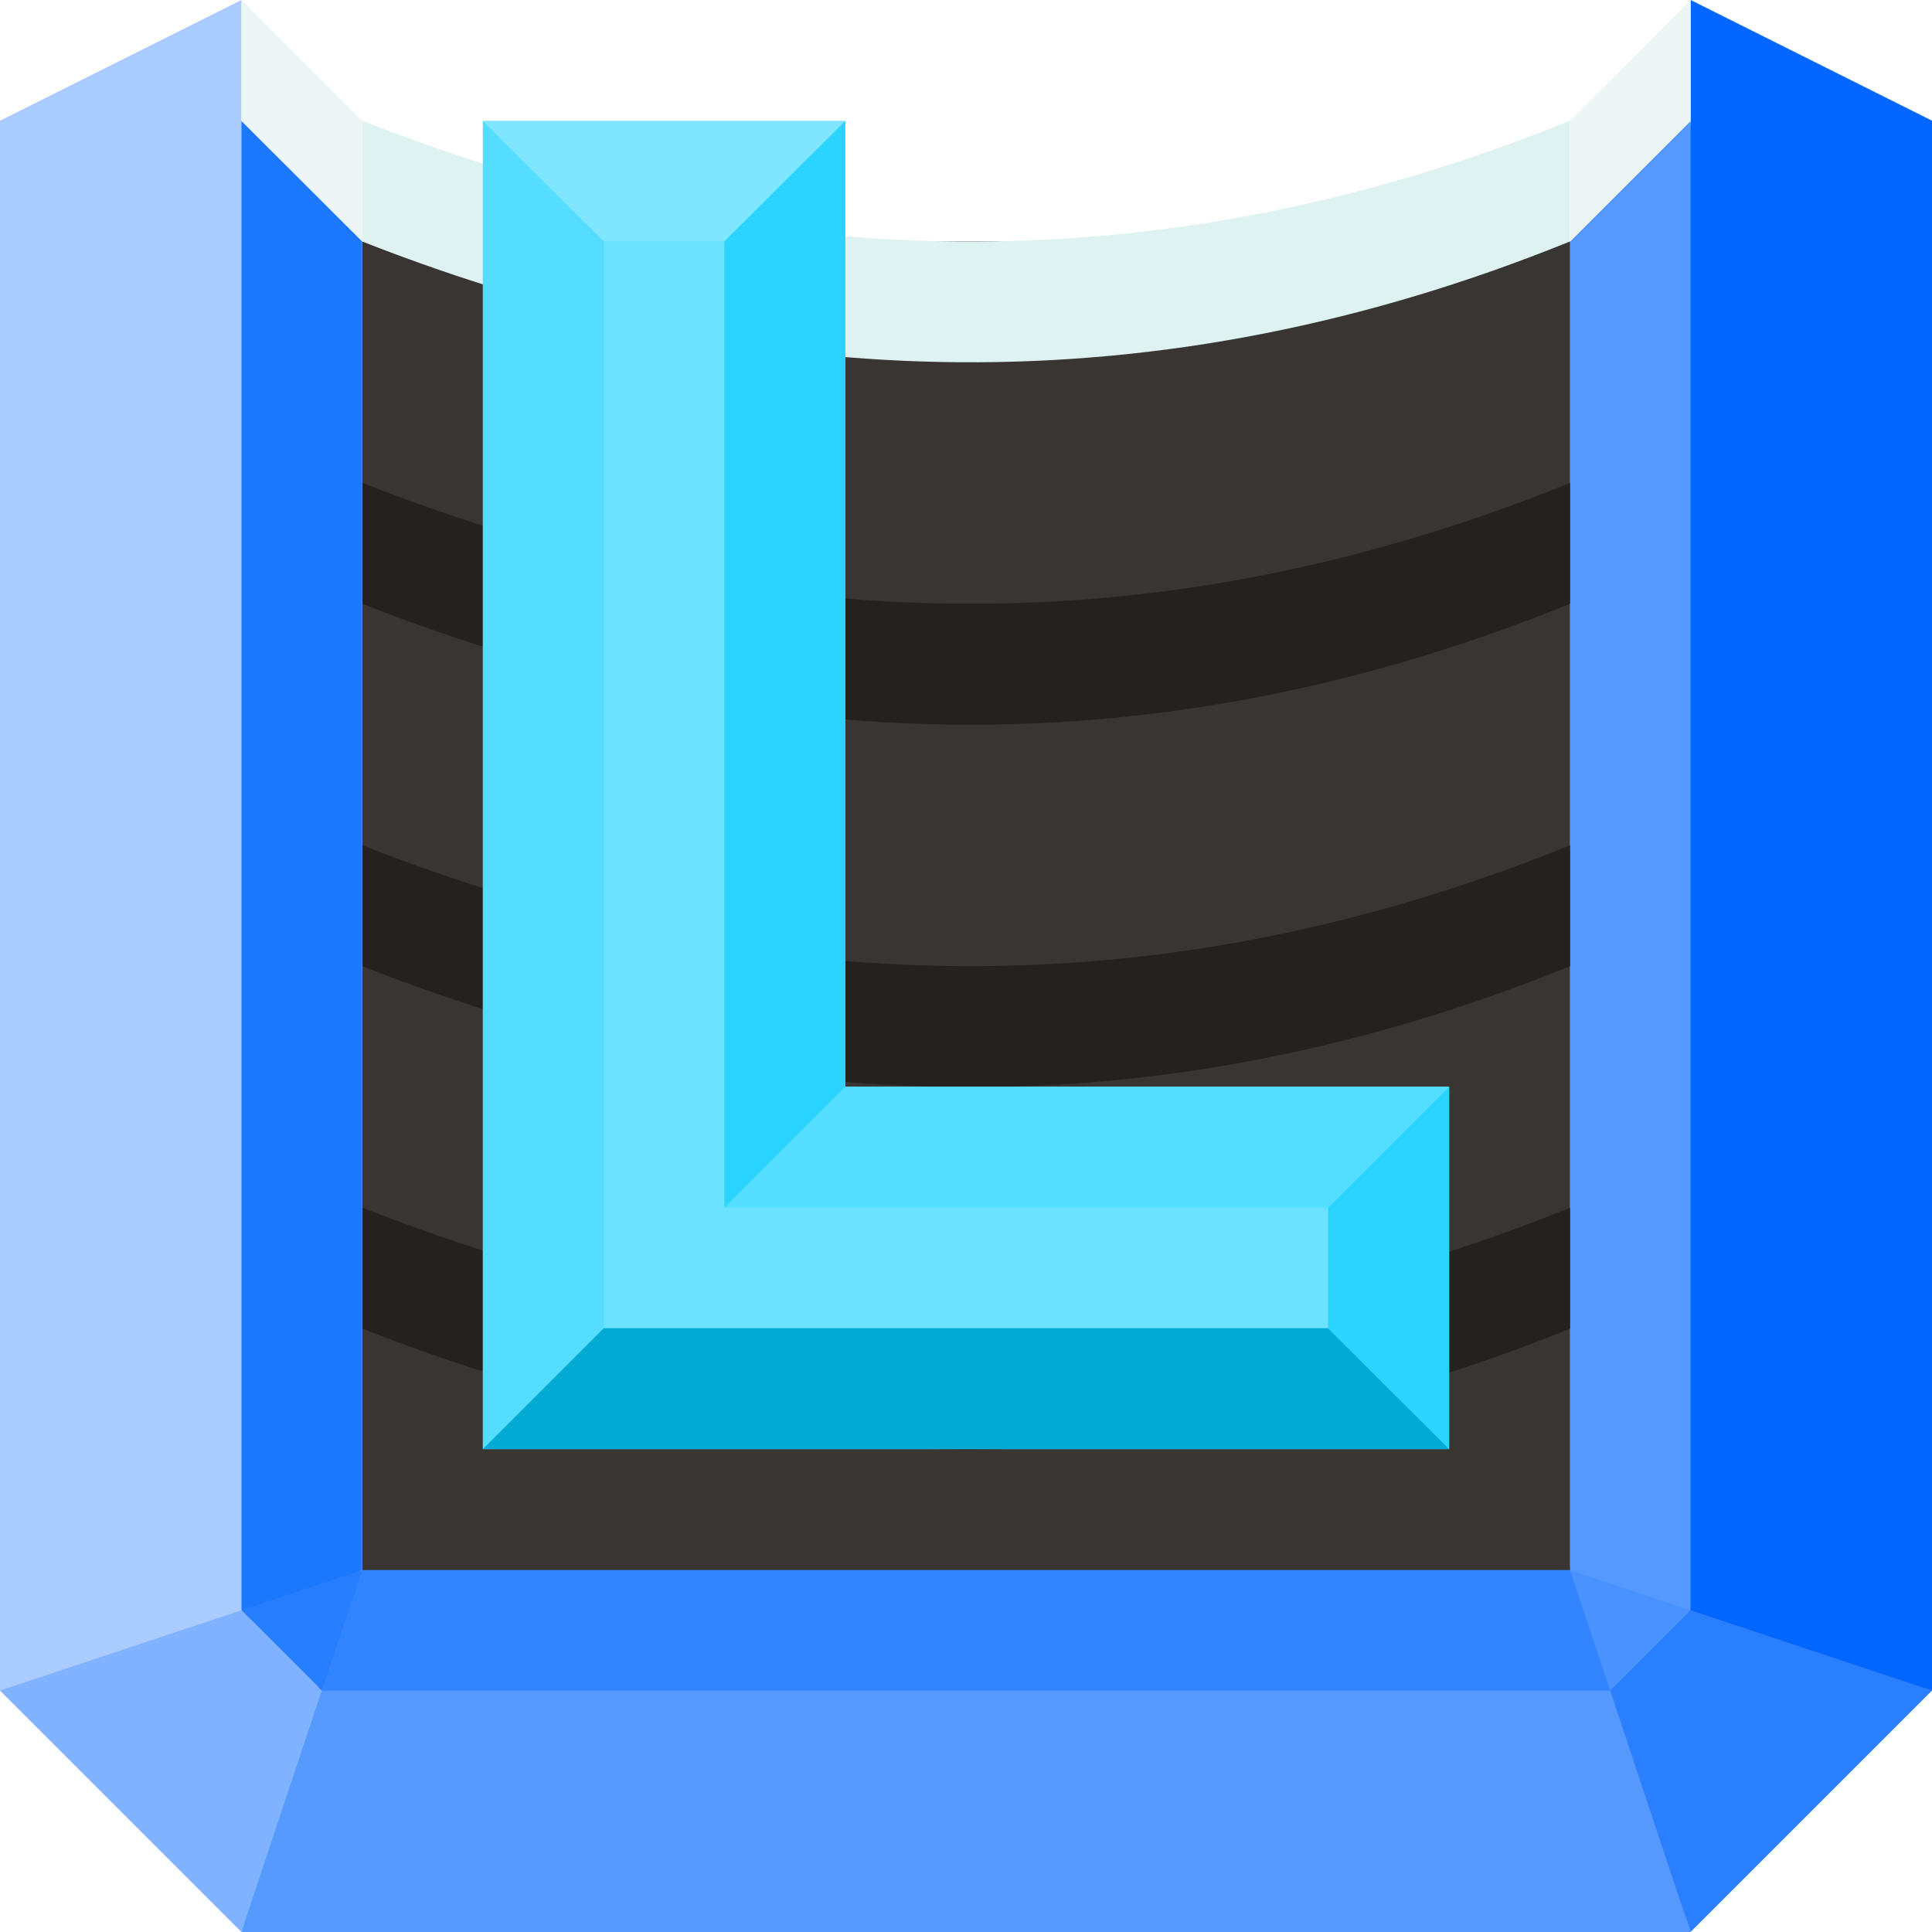
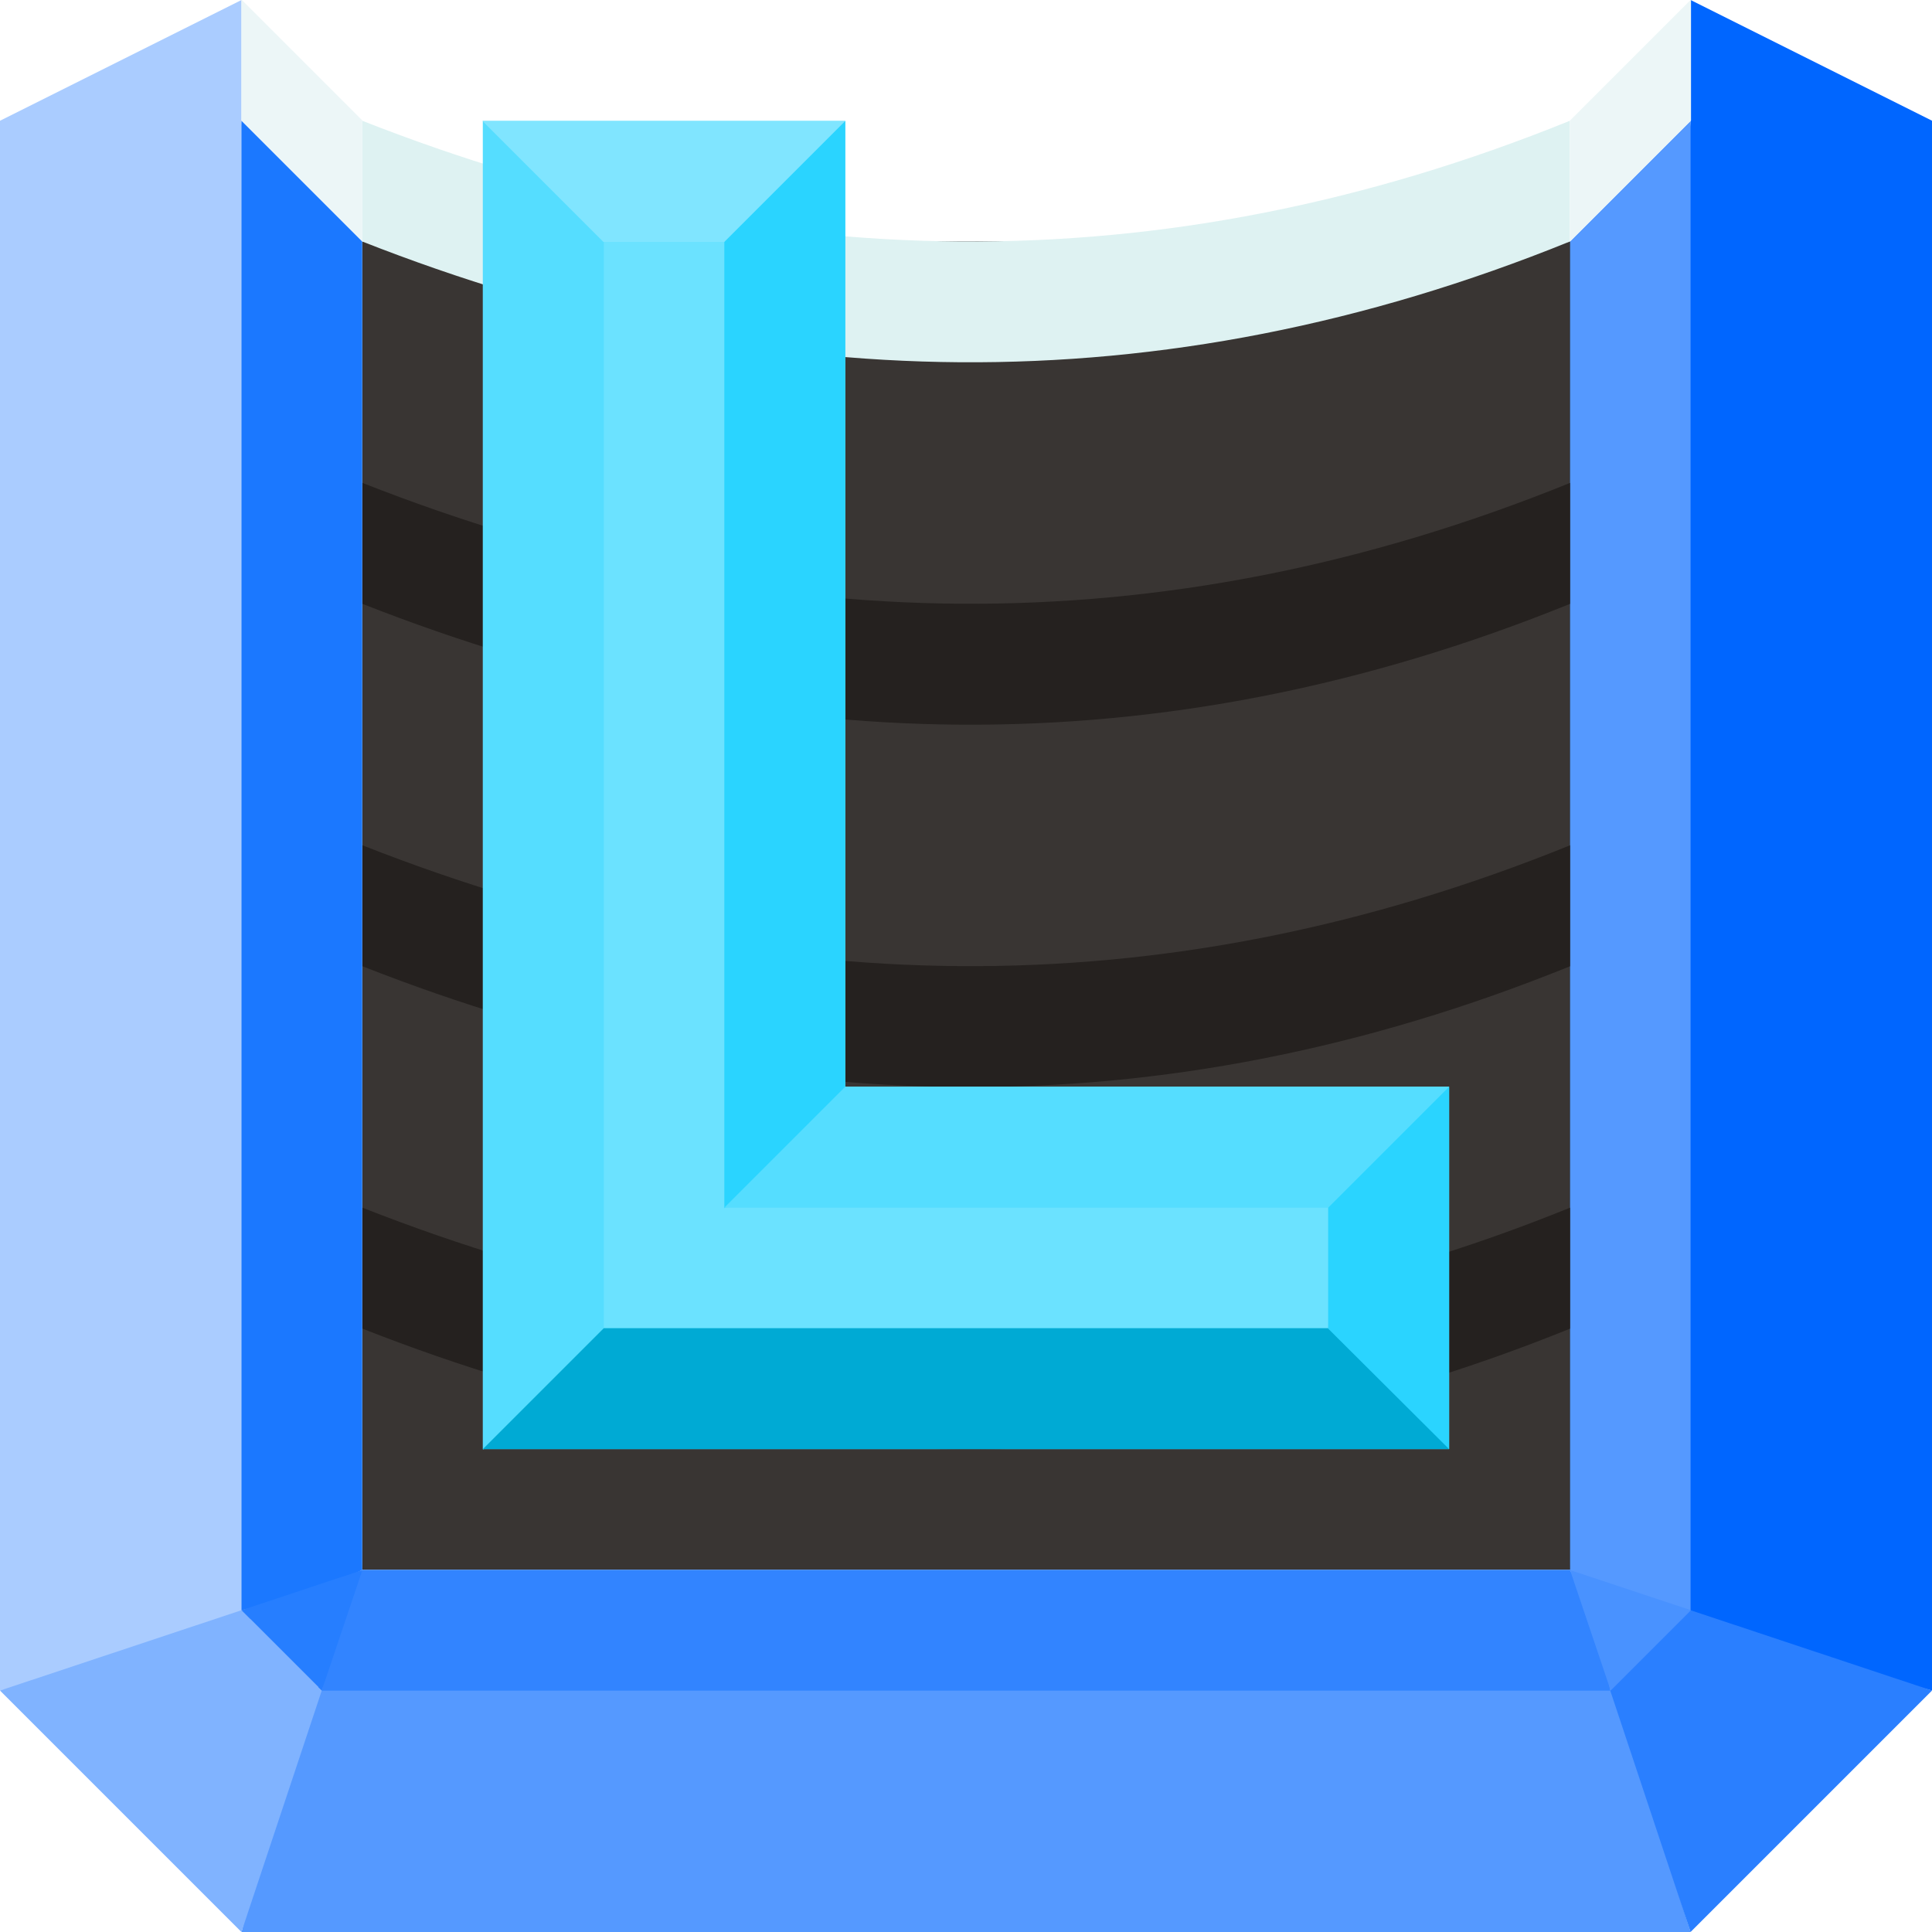
- <svg xmlns="http://www.w3.org/2000/svg" width="16" height="16" viewBox="0 0 4.233 4.233" version="1.1" id="svg8">
-   <defs id="defs2" />
-   <g id="layer1" transform="translate(0,-292.7667)" style="display:inline">
-     <path style="display:inline;fill:#0066ff;fill-opacity:1;stroke:none;stroke-width:1px;stroke-linecap:butt;stroke-linejoin:miter;stroke-opacity:1" d="m 13,13 c 0.983,0.371 1.975,0.722 3,1 V 1 L 14,2.015748e-7 V 1 Z" id="path822" transform="matrix(0.2645833,0,0,0.2645833,0,292.7667)" />
-     <path style="display:inline;fill:#aaccff;fill-opacity:1;stroke:none;stroke-width:1px;stroke-linecap:butt;stroke-linejoin:miter;stroke-opacity:1" d="M 0,1 V 14 C 1.019,13.743 2.042,13.5 3,13 L 2,1 V 2.015748e-7 Z" id="path839" transform="matrix(0.2645833,0,0,0.2645833,0,292.7667)" />
-     <path style="display:inline;fill:#5599ff;fill-opacity:1;stroke:none;stroke-width:1px;stroke-linecap:butt;stroke-linejoin:miter;stroke-opacity:1" d="M 3,13 C 2.628,13.981 2.251,14.959 2,16 H 14 C 13.676,14.989 13.364,13.962 13,13 Z" id="path837" transform="matrix(0.2645833,0,0,0.2645833,0,292.7667)" />
-     <path transform="translate(0,292.7667)" style="display:inline;fill:#80b3ff;fill-opacity:1;stroke:none;stroke-width:0.265px;stroke-linecap:butt;stroke-linejoin:miter;stroke-opacity:1" d="M 0.529,4.233 0.705,3.704 0.529,3.528 0,3.704 Z" id="path876" />
-     <path transform="translate(0,292.7667)" id="path878" d="M 3.704,4.233 3.528,3.704 C 3.572,3.637 3.625,3.575 3.704,3.528 l 0.529,0.176 z" style="display:inline;fill:#2a7fff;fill-opacity:1;stroke:none;stroke-width:0.265px;stroke-linecap:butt;stroke-linejoin:miter;stroke-opacity:1" />
-     <path style="display:inline;fill:#1b78ff;fill-opacity:1;stroke:none;stroke-width:1px;stroke-linecap:butt;stroke-linejoin:miter;stroke-opacity:1" d="M 2,1 V 13.334 C 2.33,13.254 2.66,13.172 3,13 V 2 Z" id="path842" transform="matrix(0.2645833,0,0,0.2645833,0,292.7667)" />
-     <path style="display:inline;fill:#3284ff;fill-opacity:1;stroke:none;stroke-width:1px;stroke-linecap:butt;stroke-linejoin:miter;stroke-opacity:1" d="M 3,13 C 2.825,13.319 2.75,13.661 2.666,14 H 13.334 C 13.277,13.662 13.181,13.328 13,13 Z" id="path852" transform="matrix(0.2645833,0,0,0.2645833,0,292.7667)" />
-     <path transform="translate(0,292.7667)" id="path859" d="M 3.704,0.265 V 3.528 C 3.604,3.507 3.515,3.479 3.44,3.44 V 0.529 Z" style="display:inline;fill:#5599ff;fill-opacity:1;stroke:none;stroke-width:0.265px;stroke-linecap:butt;stroke-linejoin:miter;stroke-opacity:1" />
-     <path transform="translate(0,292.7667)" style="display:inline;fill:#267eff;fill-opacity:1;stroke:none;stroke-width:0.265px;stroke-linecap:butt;stroke-linejoin:miter;stroke-opacity:1" d="M 0.794,3.44 0.529,3.528 0.705,3.704 Z" id="path880" />
-     <path transform="translate(0,292.7667)" id="path882" d="M 3.44,3.44 3.704,3.528 3.528,3.704 Z" style="display:inline;fill:#4992ff;fill-opacity:1;stroke:none;stroke-width:0.265px;stroke-linecap:butt;stroke-linejoin:miter;stroke-opacity:1" />
+ <svg xmlns="http://www.w3.org/2000/svg" width="512" height="512" version="1.1" viewBox="0 0 4.233 4.233">
+   <g transform="translate(0 -292.77)">
+     <path transform="matrix(.26458 0 0 .26458 0 292.77)" d="m13 13c0.983 0.371 1.975 0.722 3 1v-13l-2-1v1z" fill="#06f" />
+     <path transform="matrix(.26458 0 0 .26458 0 292.77)" d="m0 1v13c1.019-0.257 2.042-0.5 3-1l-1-12v-1z" fill="#acf" />
+     <path transform="matrix(.26458 0 0 .26458 0 292.77)" d="m3 13c-0.372 0.981-0.749 1.959-1 3h12c-0.324-1.011-0.636-2.038-1-3z" fill="#59f" />
+     <path transform="translate(0 292.77)" d="m0.529 4.233 0.176-0.529-0.176-0.176-0.529 0.176z" fill="#80b3ff" />
+     <path transform="translate(0 292.77)" d="m3.704 4.233-0.176-0.529c0.044-0.067 0.097-0.129 0.176-0.176l0.529 0.176z" fill="#2a7fff" />
+     <path transform="matrix(.26458 0 0 .26458 0 292.77)" d="m2 1v12.334c0.33-0.08 0.66-0.162 1-0.334v-11z" fill="#1b78ff" />
+     <path transform="matrix(.26458 0 0 .26458 0 292.77)" d="m3 13c-0.175 0.319-0.25 0.661-0.334 1h10.668c-0.057-0.338-0.153-0.672-0.334-1z" fill="#3284ff" />
+     <path transform="translate(0 292.77)" d="m3.704 0.265v3.263c-0.1-0.02-0.19-0.049-0.265-0.088v-2.91z" fill="#59f" />
+     <path transform="translate(0 292.77)" d="m0.794 3.44-0.265 0.088 0.176 0.176z" fill="#267eff" />
+     <path transform="translate(0 292.77)" d="m3.44 3.44 0.265 0.088-0.176 0.176z" fill="#4992ff" />
  </g>
-   <g id="layer6" style="display:inline">
-     <path style="opacity:0.9;fill:#231f1d;fill-opacity:1;stroke:none;stroke-width:0.265px;stroke-linecap:butt;stroke-linejoin:miter;stroke-opacity:1" d="M 3.44,0.529 H 0.794 V 3.44 H 3.44 Z" id="path923" />
-     <path style="opacity:1;fill:#def2f2;fill-opacity:1;stroke:none;stroke-width:1px;stroke-linecap:butt;stroke-linejoin:miter;stroke-opacity:1" d="M 3,1 V 2 C 6.264,3.284 9.592,3.382 13,2 V 1 C 9.592,2.382 6.264,2.284 3,1 Z" transform="scale(0.2645833)" id="path933" />
-     <path id="path952" d="m 0.794,1.058 v 0.265 c 0.864,0.34 1.744,0.366 2.646,0 V 1.058 c -0.902,0.366 -1.782,0.34 -2.646,0 z" style="opacity:1;fill:#231f1d;fill-opacity:0.902;stroke:none;stroke-width:0.265px;stroke-linecap:butt;stroke-linejoin:miter;stroke-opacity:1" />
-     <path style="opacity:1;fill:#231f1d;fill-opacity:0.902;stroke:none;stroke-width:0.265px;stroke-linecap:butt;stroke-linejoin:miter;stroke-opacity:1" d="m 0.794,1.852 v 0.265 c 0.864,0.34 1.744,0.366 2.646,0 V 1.852 c -0.902,0.366 -1.782,0.34 -2.646,0 z" id="path954" />
-     <path id="path956" d="m 0.794,2.646 v 0.265 c 0.864,0.34 1.744,0.366 2.646,0 V 2.646 c -0.902,0.366 -1.782,0.34 -2.646,0 z" style="opacity:1;fill:#231f1d;fill-opacity:0.902;stroke:none;stroke-width:0.265px;stroke-linecap:butt;stroke-linejoin:miter;stroke-opacity:1" />
-     <path style="opacity:1;fill:#ecf6f7;fill-opacity:1;stroke:none;stroke-width:0.265px;stroke-linecap:butt;stroke-linejoin:miter;stroke-opacity:1" d="M 0.794,0.529 0.529,0.265 V 5.3333332e-8 L 0.794,0.265 Z" id="path960" />
-     <path id="path998" d="M 3.44,0.529 3.704,0.265 V 5.6666665e-8 L 3.44,0.265 Z" style="opacity:1;fill:#ecf6f7;fill-opacity:1;stroke:none;stroke-width:0.265px;stroke-linecap:butt;stroke-linejoin:miter;stroke-opacity:1" />
+   <g>
+     <path d="m3.44 0.529h-2.646v2.91h2.646z" fill="#231f1d" opacity=".9" />
+     <path transform="scale(.26458)" d="m3 1v1c3.264 1.284 6.592 1.382 10 0v-1c-3.408 1.382-6.736 1.284-10 0z" fill="#def2f2" />
+     <g fill="#231f1d" fill-opacity=".902">
+       <path d="m0.794 1.058v0.265c0.864 0.34 1.744 0.366 2.646 0v-0.265c-0.902 0.366-1.782 0.34-2.646 0z" />
+       <path d="m0.794 1.852v0.265c0.864 0.34 1.744 0.366 2.646 0v-0.265c-0.902 0.366-1.782 0.34-2.646 0z" />
+       <path d="m0.794 2.646v0.265c0.864 0.34 1.744 0.366 2.646 0v-0.265c-0.902 0.366-1.782 0.34-2.646 0z" />
+     </g>
+     <path d="m0.794 0.529-0.265-0.265v-0.265l0.265 0.265z" fill="#ecf6f7" />
+     <path d="m3.44 0.529 0.265-0.265v-0.265l-0.265 0.265z" fill="#ecf6f7" />
  </g>
-   <g id="layer4" style="display:inline">
-     <path style="display:inline;fill:#6be2ff;fill-opacity:1;stroke:none;stroke-width:0.265px;stroke-linecap:butt;stroke-linejoin:miter;stroke-opacity:1" d="m 1.852,0.265 h -0.794 V 3.175 H 3.175 V 2.381 H 1.852 Z" id="path821" />
-     <path style="display:inline;fill:#55ddff;fill-opacity:1;stroke:none;stroke-width:0.265px;stroke-linecap:butt;stroke-linejoin:miter;stroke-opacity:1" d="m 1.058,0.265 c 0.091,0.082 0.241,0.025 0.265,0.265 V 2.91 C 1.31,3.15 1.165,3.124 1.058,3.175 Z" id="path865" />
-     <path style="display:inline;fill:#2ad4ff;fill-opacity:1;stroke:none;stroke-width:0.265px;stroke-linecap:butt;stroke-linejoin:miter;stroke-opacity:1" d="M 1.852,0.265 C 1.751,0.336 1.619,0.365 1.587,0.529 V 2.646 C 1.698,2.595 1.826,2.577 1.852,2.381 Z" id="path867" />
-     <path style="display:inline;fill:#80e5ff;fill-opacity:1;stroke:none;stroke-width:0.265px;stroke-linecap:butt;stroke-linejoin:miter;stroke-opacity:1" d="M 1.852,0.265 1.587,0.529 H 1.323 L 1.058,0.265 Z" id="path869" />
-     <path style="display:inline;fill:#55ddff;fill-opacity:1;stroke:none;stroke-width:0.265px;stroke-linecap:butt;stroke-linejoin:miter;stroke-opacity:1" d="M 1.587,2.646 1.852,2.381 H 3.175 C 3.112,2.493 3.091,2.641 2.91,2.646 Z" id="path871" />
-     <path style="display:inline;fill:#00aad4;fill-opacity:1;stroke:none;stroke-width:0.265px;stroke-linecap:butt;stroke-linejoin:miter;stroke-opacity:1" d="M 3.175,3.175 C 3.097,3.036 3.014,2.924 2.91,2.91 h -1.587 L 1.058,3.175 Z" id="path875" />
-     <path style="display:inline;fill:#2ad4ff;fill-opacity:1;stroke:none;stroke-width:0.265px;stroke-linecap:butt;stroke-linejoin:miter;stroke-opacity:1" d="M 3.175,3.175 V 2.381 L 2.91,2.646 v 0.265 z" id="path885" />
+   <g>
+     <path d="m1.852 0.265h-0.794v2.91h2.117v-0.794h-1.323z" fill="#6be2ff" />
+     <path d="m1.058 0.265c0.091 0.082 0.241 0.025 0.265 0.265v2.381c-0.013 0.239-0.158 0.213-0.265 0.265z" fill="#5df" />
+     <path d="m1.852 0.265c-0.101 0.071-0.234 0.1-0.265 0.265v2.117c0.11-0.05 0.239-0.069 0.265-0.265z" fill="#2ad4ff" />
+     <path d="m1.852 0.265-0.265 0.265h-0.265l-0.265-0.265z" fill="#80e5ff" />
+     <path d="m1.587 2.646 0.265-0.265h1.323c-0.063 0.111-0.084 0.26-0.265 0.265z" fill="#5df" />
+     <path d="m3.175 3.175c-0.078-0.139-0.161-0.251-0.265-0.265h-1.587l-0.265 0.265z" fill="#00aad4" />
+     <path d="m3.175 3.175v-0.794l-0.265 0.265v0.265z" fill="#2ad4ff" />
  </g>
</svg>
